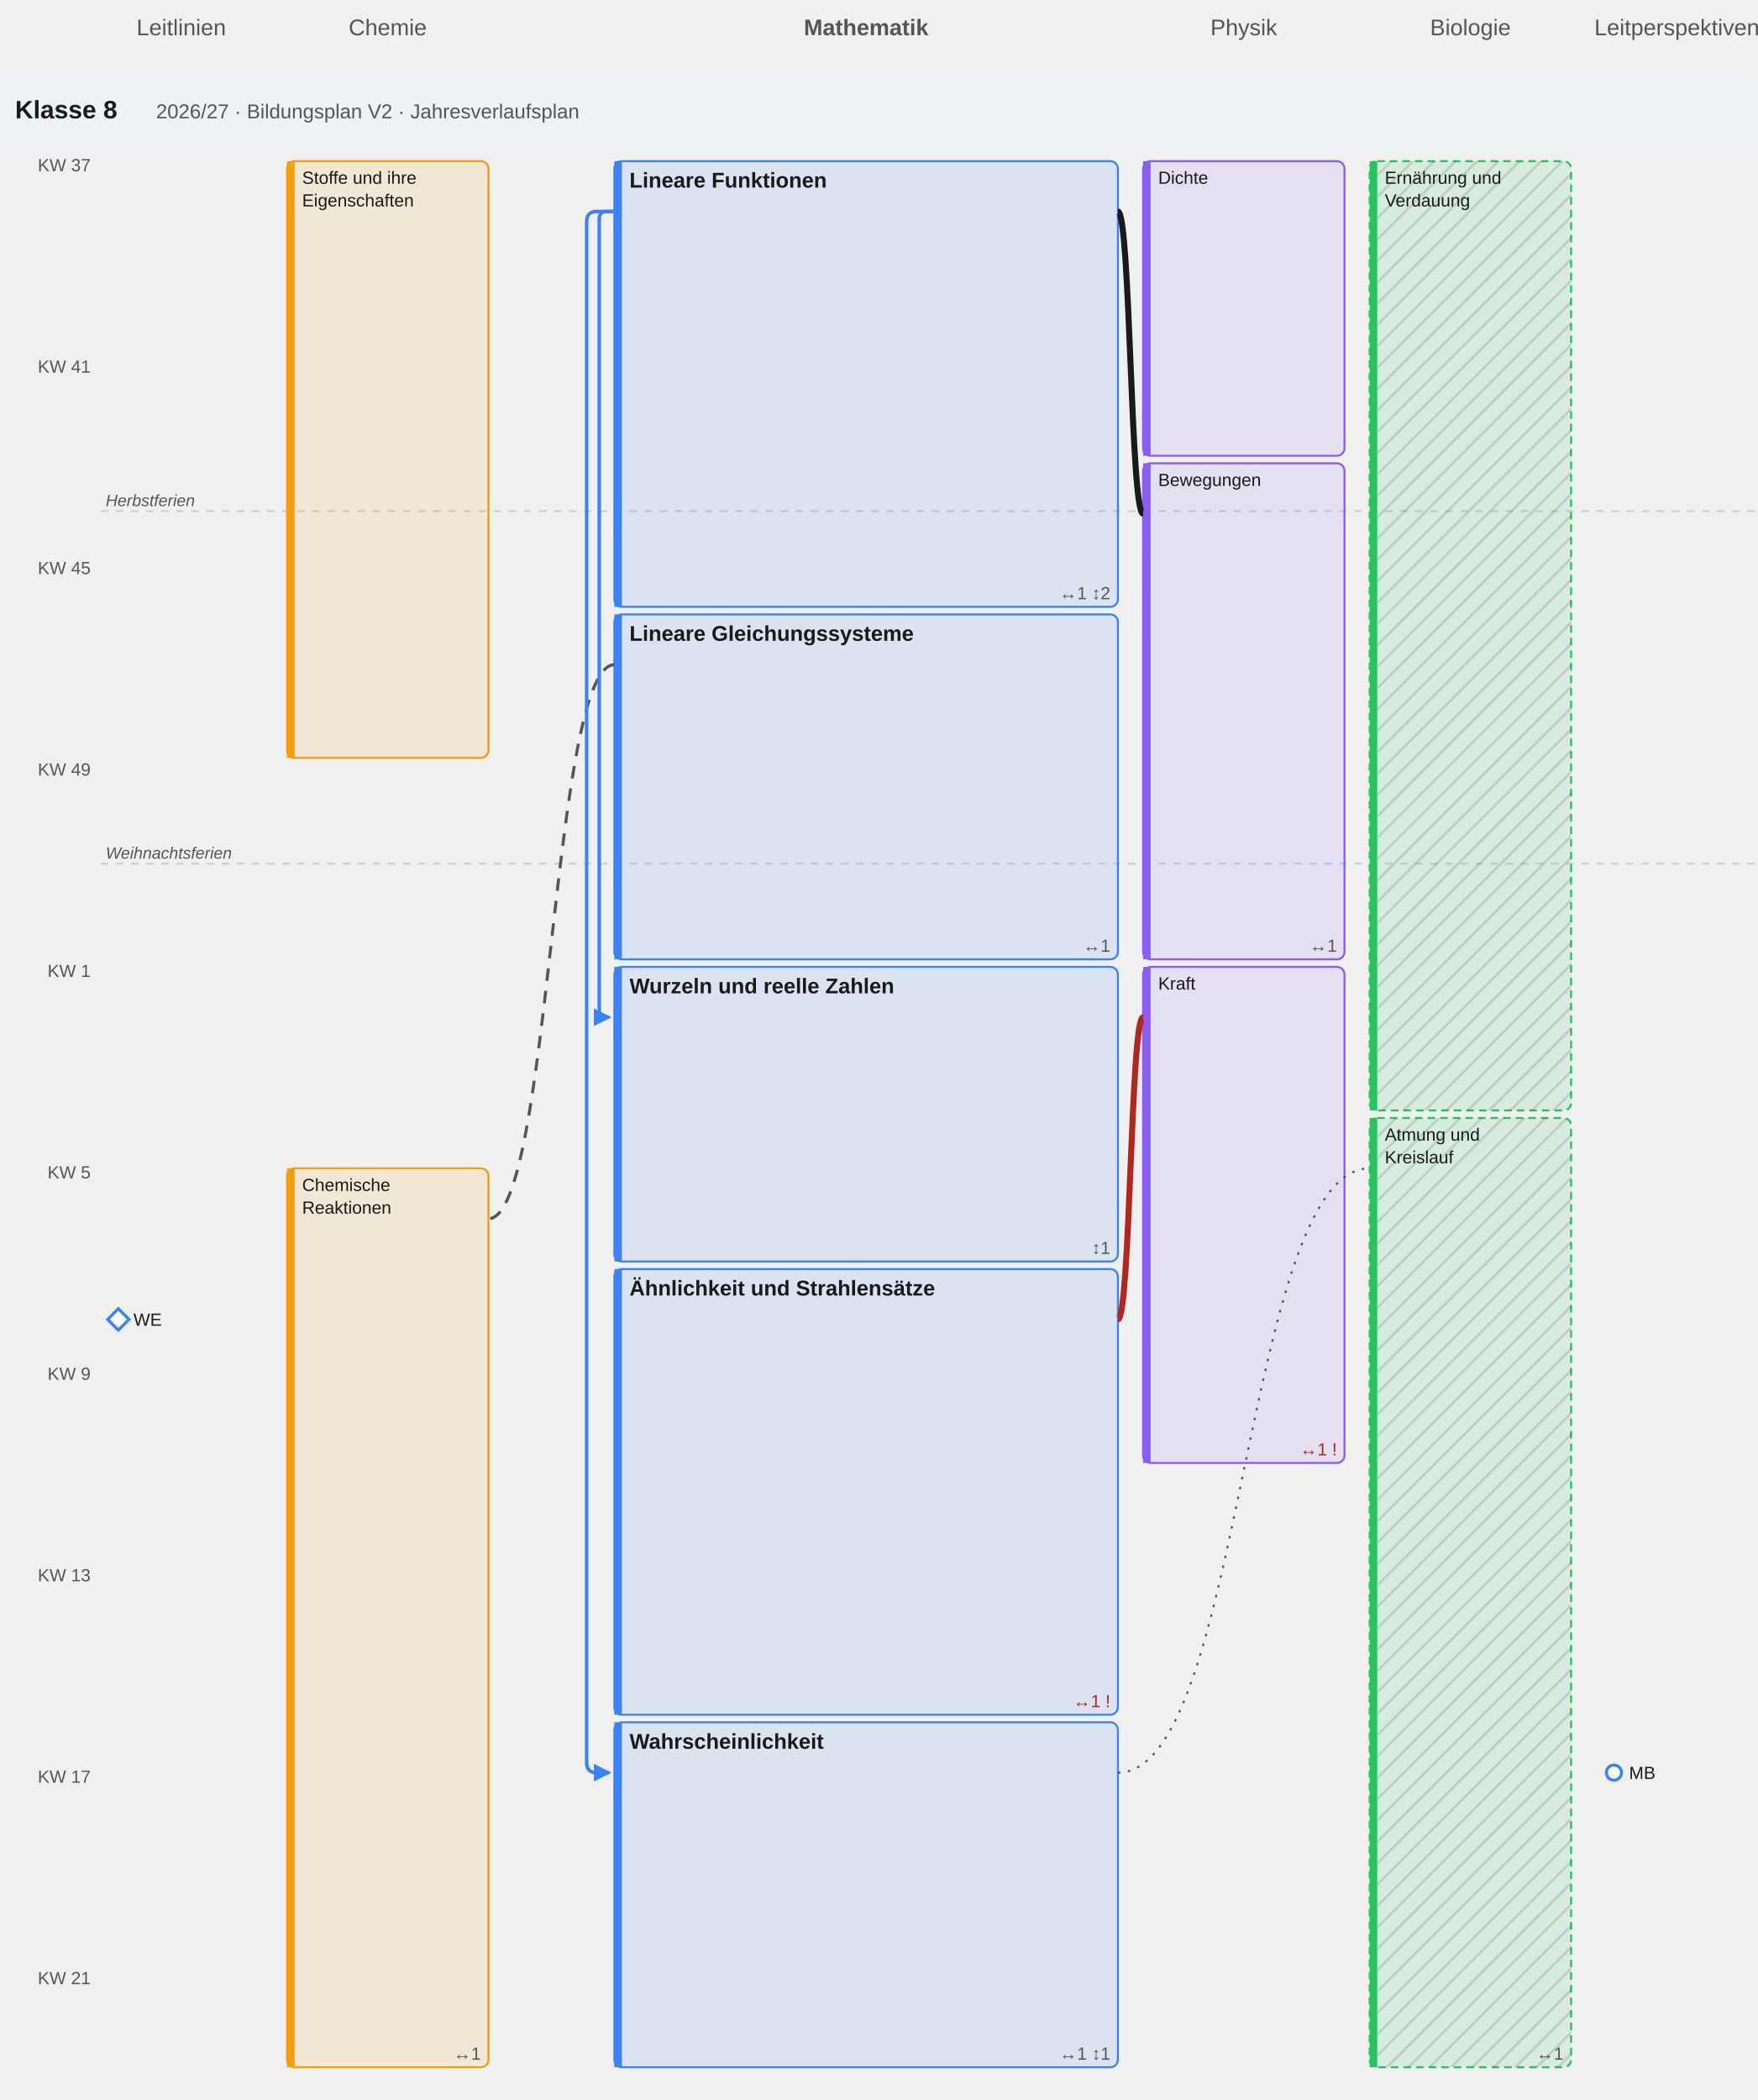
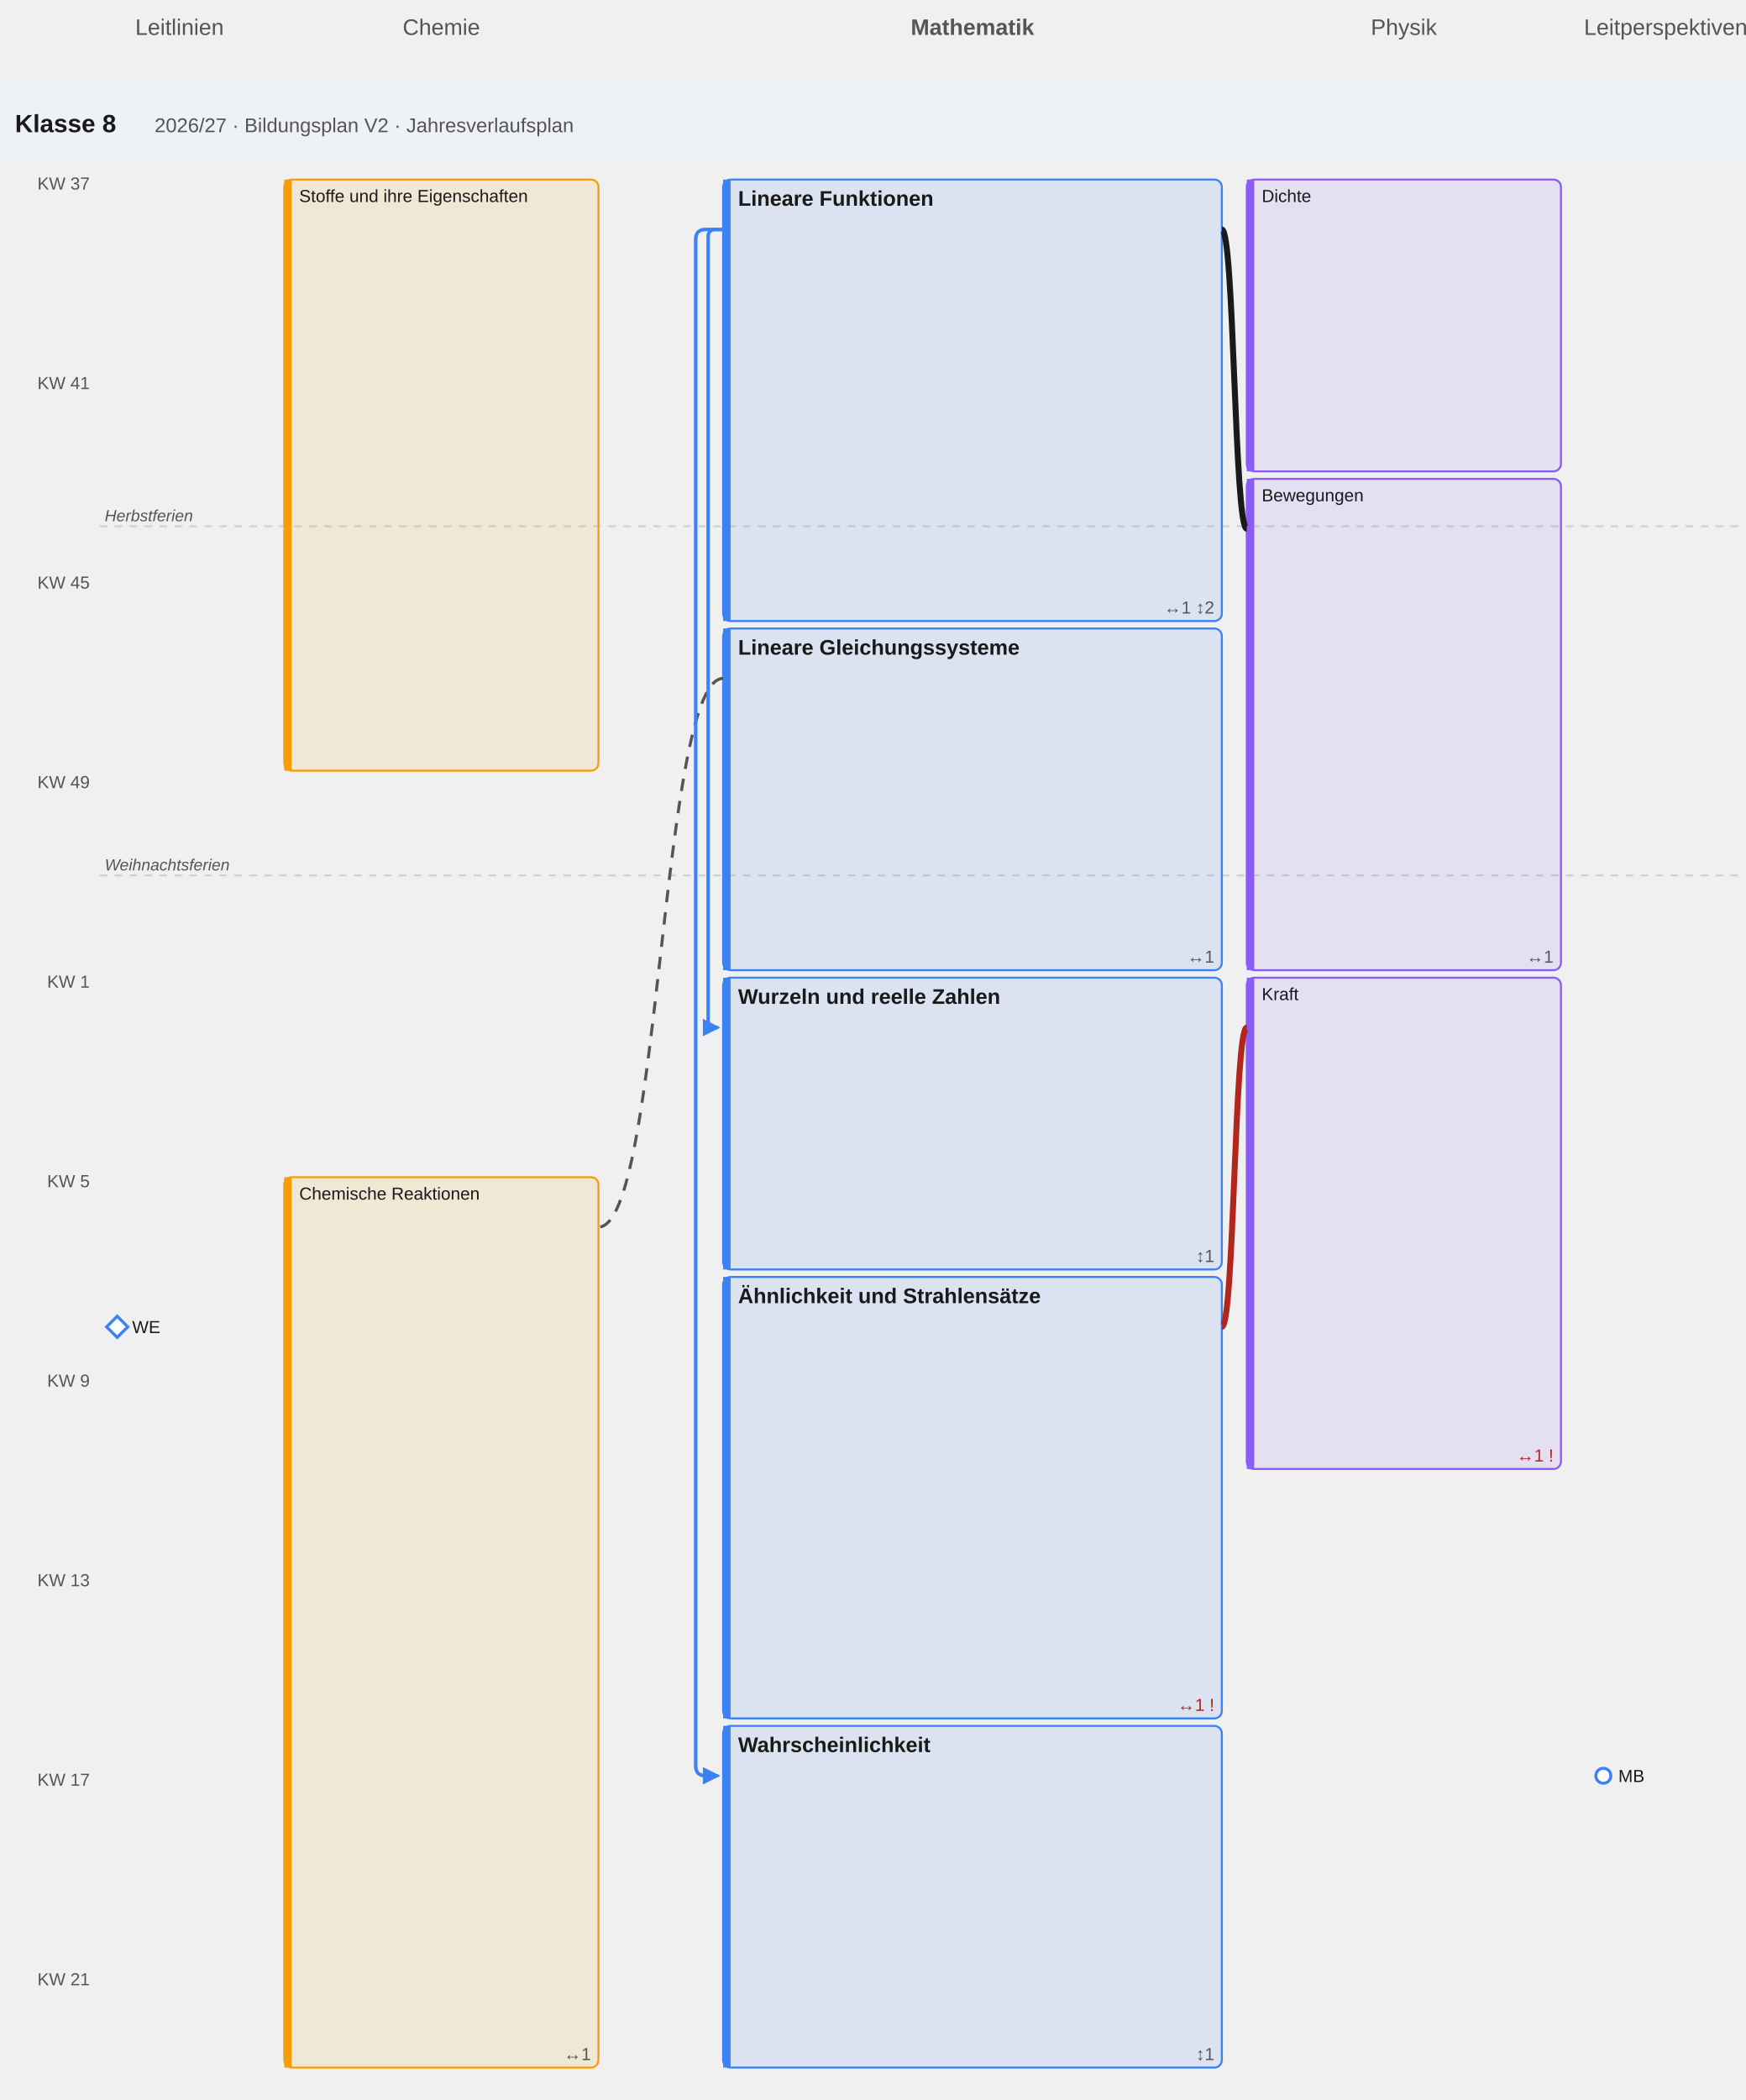
- <svg xmlns="http://www.w3.org/2000/svg" width="698" height="834" viewBox="0 0 698 834" font-family="Liberation Sans, Arial, sans-serif">
+ <svg xmlns="http://www.w3.org/2000/svg" width="700" height="842" viewBox="0 0 700 842" font-family="Liberation Sans, Arial, sans-serif">
  <defs>
    <pattern id="schraffur" width="6" height="6" patternUnits="userSpaceOnUse" patternTransform="rotate(45)">
      <line x1="0" y1="0" x2="0" y2="6" stroke="#000000" stroke-opacity="0.12" stroke-width="2" />
    </pattern>
    <marker id="pfeil" viewBox="0 0 8 8" refX="7" refY="4" markerWidth="5" markerHeight="5" orient="auto">
      <path d="M0,0 L8,4 L0,8 z" fill="#3b82f6" />
    </marker>
  </defs>
  <text x="72" y="14" text-anchor="middle" font-size="9" font-weight="normal" fill="#555555">Leitlinien</text>
-   <text x="666" y="14" text-anchor="middle" font-size="9" font-weight="normal" fill="#555555">Leitperspektiven</text>
-   <text x="344" y="14" text-anchor="middle" font-size="9" font-weight="bold" fill="#555555">Mathematik</text>
-   <text x="494" y="14" text-anchor="middle" font-size="9" font-weight="normal" fill="#555555">Physik</text>
-   <text x="154" y="14" text-anchor="middle" font-size="9" font-weight="normal" fill="#555555">Chemie</text>
-   <text x="584" y="14" text-anchor="middle" font-size="9" font-weight="normal" fill="#555555">Biologie</text>
+   <text x="668" y="14" text-anchor="middle" font-size="9" font-weight="normal" fill="#555555">Leitperspektiven</text>
+   <text x="390" y="14" text-anchor="middle" font-size="9" font-weight="bold" fill="#555555">Mathematik</text>
+   <text x="563" y="14" text-anchor="middle" font-size="9" font-weight="normal" fill="#555555">Physik</text>
+   <text x="177" y="14" text-anchor="middle" font-size="9" font-weight="normal" fill="#555555">Chemie</text>
  <g transform="translate(0,22)">
-     <rect x="0" y="8" width="698" height="28" fill="#eef2f6" />
-     <text x="6" y="25" font-size="10" font-weight="bold" fill="#1a1a1a">Klasse 8</text>
-     <text x="62" y="25" font-size="8" fill="#555555">2026/27 · Bildungsplan V2 · Jahresverlaufsplan</text>
-     <text x="36" y="46" text-anchor="end" font-size="7" fill="#555555">KW 37</text>
-     <text x="36" y="126" text-anchor="end" font-size="7" fill="#555555">KW 41</text>
-     <text x="36" y="206" text-anchor="end" font-size="7" fill="#555555">KW 45</text>
-     <text x="36" y="286" text-anchor="end" font-size="7" fill="#555555">KW 49</text>
-     <text x="36" y="366" text-anchor="end" font-size="7" fill="#555555">KW 1</text>
-     <text x="36" y="446" text-anchor="end" font-size="7" fill="#555555">KW 5</text>
-     <text x="36" y="526" text-anchor="end" font-size="7" fill="#555555">KW 9</text>
-     <text x="36" y="606" text-anchor="end" font-size="7" fill="#555555">KW 13</text>
-     <text x="36" y="686" text-anchor="end" font-size="7" fill="#555555">KW 17</text>
-     <text x="36" y="766" text-anchor="end" font-size="7" fill="#555555">KW 21</text>
-     <line x1="40" y1="181" x2="698" y2="181" stroke="#c8d4dc" stroke-width="0.8" stroke-dasharray="3 3" />
-     <text x="42" y="179" font-size="6.5" font-style="italic" fill="#555555">Herbstferien</text>
-     <line x1="40" y1="321" x2="698" y2="321" stroke="#c8d4dc" stroke-width="0.8" stroke-dasharray="3 3" />
-     <text x="42" y="319" font-size="6.5" font-style="italic" fill="#555555">Weihnachtsferien</text>
-     <rect x="244" y="42" width="200" height="177" rx="3" fill="#3b82f6" fill-opacity="0.12" stroke="#3b82f6" stroke-width="0.8" />
-     <rect x="244" y="42" width="3" height="177" fill="#3b82f6" />
-     <text x="250" y="52.5" font-size="8.5" font-weight="bold" fill="#1a1a1a">Lineare Funktionen</text>
-     <text x="441" y="216" text-anchor="end" font-size="7" fill="#555555">↔1 ↕2</text>
-     <rect x="244" y="222" width="200" height="137" rx="3" fill="#3b82f6" fill-opacity="0.12" stroke="#3b82f6" stroke-width="0.8" />
-     <rect x="244" y="222" width="3" height="137" fill="#3b82f6" />
-     <text x="250" y="232.5" font-size="8.5" font-weight="bold" fill="#1a1a1a">Lineare Gleichungssysteme</text>
-     <text x="441" y="356" text-anchor="end" font-size="7" fill="#555555">↔1</text>
-     <rect x="244" y="362" width="200" height="117" rx="3" fill="#3b82f6" fill-opacity="0.12" stroke="#3b82f6" stroke-width="0.8" />
-     <rect x="244" y="362" width="3" height="117" fill="#3b82f6" />
-     <text x="250" y="372.5" font-size="8.5" font-weight="bold" fill="#1a1a1a">Wurzeln und reelle Zahlen</text>
-     <text x="441" y="476" text-anchor="end" font-size="7" fill="#555555">↕1</text>
-     <rect x="244" y="482" width="200" height="177" rx="3" fill="#3b82f6" fill-opacity="0.12" stroke="#3b82f6" stroke-width="0.8" />
-     <rect x="244" y="482" width="3" height="177" fill="#3b82f6" />
-     <text x="250" y="492.5" font-size="8.5" font-weight="bold" fill="#1a1a1a">Ähnlichkeit und Strahlensätze</text>
-     <text x="441" y="656" text-anchor="end" font-size="7" fill="#b3261e">↔1 !</text>
-     <rect x="244" y="662" width="200" height="137" rx="3" fill="#3b82f6" fill-opacity="0.12" stroke="#3b82f6" stroke-width="0.8" />
-     <rect x="244" y="662" width="3" height="137" fill="#3b82f6" />
-     <text x="250" y="672.5" font-size="8.5" font-weight="bold" fill="#1a1a1a">Wahrscheinlichkeit</text>
-     <text x="441" y="796" text-anchor="end" font-size="7" fill="#555555">↔1 ↕1</text>
-     <rect x="454" y="42" width="80" height="117" rx="3" fill="#8b5cf6" fill-opacity="0.12" stroke="#8b5cf6" stroke-width="0.8" />
-     <rect x="454" y="42" width="3" height="117" fill="#8b5cf6" />
-     <text x="460" y="51" font-size="7" font-weight="normal" fill="#1a1a1a">Dichte</text>
-     <rect x="454" y="162" width="80" height="197" rx="3" fill="#8b5cf6" fill-opacity="0.12" stroke="#8b5cf6" stroke-width="0.8" />
-     <rect x="454" y="162" width="3" height="197" fill="#8b5cf6" />
-     <text x="460" y="171" font-size="7" font-weight="normal" fill="#1a1a1a">Bewegungen</text>
-     <text x="531" y="356" text-anchor="end" font-size="7" fill="#555555">↔1</text>
-     <rect x="454" y="362" width="80" height="197" rx="3" fill="#8b5cf6" fill-opacity="0.12" stroke="#8b5cf6" stroke-width="0.8" />
-     <rect x="454" y="362" width="3" height="197" fill="#8b5cf6" />
-     <text x="460" y="371" font-size="7" font-weight="normal" fill="#1a1a1a">Kraft</text>
-     <text x="531" y="556" text-anchor="end" font-size="7" fill="#b3261e">↔1 !</text>
-     <rect x="114" y="42" width="80" height="237" rx="3" fill="#f59e0b" fill-opacity="0.12" stroke="#f59e0b" stroke-width="0.8" />
-     <rect x="114" y="42" width="3" height="237" fill="#f59e0b" />
-     <text x="120" y="51" font-size="7" font-weight="normal" fill="#1a1a1a">Stoffe und ihre</text>
-     <text x="120" y="60" font-size="7" font-weight="normal" fill="#1a1a1a">Eigenschaften</text>
-     <rect x="114" y="442" width="80" height="357" rx="3" fill="#f59e0b" fill-opacity="0.12" stroke="#f59e0b" stroke-width="0.8" />
-     <rect x="114" y="442" width="3" height="357" fill="#f59e0b" />
-     <text x="120" y="451" font-size="7" font-weight="normal" fill="#1a1a1a">Chemische</text>
-     <text x="120" y="460" font-size="7" font-weight="normal" fill="#1a1a1a">Reaktionen</text>
-     <text x="191" y="796" text-anchor="end" font-size="7" fill="#555555">↔1</text>
-     <rect x="544" y="42" width="80" height="377" rx="3" fill="#22c55e" fill-opacity="0.12" stroke="#22c55e" stroke-width="0.8" stroke-dasharray="3 2" />
-     <rect x="544" y="42" width="80" height="377" rx="3" fill="url(#schraffur)" />
-     <rect x="544" y="42" width="3" height="377" fill="#22c55e" />
-     <text x="550" y="51" font-size="7" font-weight="normal" fill="#1a1a1a">Ernährung und</text>
-     <text x="550" y="60" font-size="7" font-weight="normal" fill="#1a1a1a">Verdauung</text>
-     <rect x="544" y="422" width="80" height="377" rx="3" fill="#22c55e" fill-opacity="0.12" stroke="#22c55e" stroke-width="0.8" stroke-dasharray="3 2" />
-     <rect x="544" y="422" width="80" height="377" rx="3" fill="url(#schraffur)" />
-     <rect x="544" y="422" width="3" height="377" fill="#22c55e" />
-     <text x="550" y="431" font-size="7" font-weight="normal" fill="#1a1a1a">Atmung und</text>
-     <text x="550" y="440" font-size="7" font-weight="normal" fill="#1a1a1a">Kreislauf</text>
-     <text x="621" y="796" text-anchor="end" font-size="7" fill="#555555">↔1</text>
-     <path d="M444,62 C449,62 449,182 454,182" fill="none" stroke="#1a1a1a" stroke-width="2.4" />
-     <path d="M444,502 C449,502 449,382 454,382" fill="none" stroke="#b3261e" stroke-width="2.4" />
-     <path d="M244,242 C219,242 219,462 194,462" fill="none" stroke="#555555" stroke-width="1.2" stroke-dasharray="5 4" />
-     <path d="M444,682 C494,682 494,442 544,442" fill="none" stroke="#555555" stroke-width="0.8" stroke-dasharray="1 3" />
-     <path d="M244,62 H241 Q238,62 238,65 V379 Q238,382 241,382 H242" fill="none" stroke="#3b82f6" stroke-width="1.4" marker-end="url(#pfeil)" />
-     <path d="M244,62 H237 Q233,62 233,66 V678 Q233,682 237,682 H242" fill="none" stroke="#3b82f6" stroke-width="1.4" marker-end="url(#pfeil)" />
-     <rect x="44" y="499" width="6" height="6" transform="rotate(45 47 502)" fill="#ffffff" stroke="#3b82f6" stroke-width="1.2" />
-     <text x="53" y="504.5" font-size="7" fill="#1a1a1a">WE</text>
-     <circle cx="641" cy="682" r="3" fill="#ffffff" stroke="#3b82f6" stroke-width="1.2" />
-     <text x="647" y="684.5" font-size="7" fill="#1a1a1a">MB</text>
+     <rect x="0" y="8" width="700" height="36" fill="#eef2f6" />
+     <text x="6" y="31" font-size="10" font-weight="bold" fill="#1a1a1a">Klasse 8</text>
+     <text x="62" y="31" font-size="8" fill="#555555">2026/27 · Bildungsplan V2 · Jahresverlaufsplan</text>
+     <text x="36" y="54" text-anchor="end" font-size="7" fill="#555555">KW 37</text>
+     <text x="36" y="134" text-anchor="end" font-size="7" fill="#555555">KW 41</text>
+     <text x="36" y="214" text-anchor="end" font-size="7" fill="#555555">KW 45</text>
+     <text x="36" y="294" text-anchor="end" font-size="7" fill="#555555">KW 49</text>
+     <text x="36" y="374" text-anchor="end" font-size="7" fill="#555555">KW 1</text>
+     <text x="36" y="454" text-anchor="end" font-size="7" fill="#555555">KW 5</text>
+     <text x="36" y="534" text-anchor="end" font-size="7" fill="#555555">KW 9</text>
+     <text x="36" y="614" text-anchor="end" font-size="7" fill="#555555">KW 13</text>
+     <text x="36" y="694" text-anchor="end" font-size="7" fill="#555555">KW 17</text>
+     <text x="36" y="774" text-anchor="end" font-size="7" fill="#555555">KW 21</text>
+     <line x1="40" y1="189" x2="700" y2="189" stroke="#c8d4dc" stroke-width="0.8" stroke-dasharray="3 3" />
+     <text x="42" y="187" font-size="6.5" font-style="italic" fill="#555555">Herbstferien</text>
+     <line x1="40" y1="329" x2="700" y2="329" stroke="#c8d4dc" stroke-width="0.8" stroke-dasharray="3 3" />
+     <text x="42" y="327" font-size="6.5" font-style="italic" fill="#555555">Weihnachtsferien</text>
+     <rect x="290" y="50" width="200" height="177" rx="3" fill="#3b82f6" fill-opacity="0.12" stroke="#3b82f6" stroke-width="0.8" />
+     <rect x="290" y="50" width="3" height="177" fill="#3b82f6" />
+     <text x="296" y="60.5" font-size="8.5" font-weight="bold" fill="#1a1a1a">Lineare Funktionen</text>
+     <text x="487" y="224" text-anchor="end" font-size="7" fill="#555555">↔1 ↕2</text>
+     <rect x="290" y="230" width="200" height="137" rx="3" fill="#3b82f6" fill-opacity="0.12" stroke="#3b82f6" stroke-width="0.8" />
+     <rect x="290" y="230" width="3" height="137" fill="#3b82f6" />
+     <text x="296" y="240.5" font-size="8.5" font-weight="bold" fill="#1a1a1a">Lineare Gleichungssysteme</text>
+     <text x="487" y="364" text-anchor="end" font-size="7" fill="#555555">↔1</text>
+     <rect x="290" y="370" width="200" height="117" rx="3" fill="#3b82f6" fill-opacity="0.12" stroke="#3b82f6" stroke-width="0.8" />
+     <rect x="290" y="370" width="3" height="117" fill="#3b82f6" />
+     <text x="296" y="380.5" font-size="8.5" font-weight="bold" fill="#1a1a1a">Wurzeln und reelle Zahlen</text>
+     <text x="487" y="484" text-anchor="end" font-size="7" fill="#555555">↕1</text>
+     <rect x="290" y="490" width="200" height="177" rx="3" fill="#3b82f6" fill-opacity="0.12" stroke="#3b82f6" stroke-width="0.8" />
+     <rect x="290" y="490" width="3" height="177" fill="#3b82f6" />
+     <text x="296" y="500.5" font-size="8.5" font-weight="bold" fill="#1a1a1a">Ähnlichkeit und Strahlensätze</text>
+     <text x="487" y="664" text-anchor="end" font-size="7" fill="#b3261e">↔1 !</text>
+     <rect x="290" y="670" width="200" height="137" rx="3" fill="#3b82f6" fill-opacity="0.12" stroke="#3b82f6" stroke-width="0.8" />
+     <rect x="290" y="670" width="3" height="137" fill="#3b82f6" />
+     <text x="296" y="680.5" font-size="8.5" font-weight="bold" fill="#1a1a1a">Wahrscheinlichkeit</text>
+     <text x="487" y="804" text-anchor="end" font-size="7" fill="#555555">↕1</text>
+     <rect x="500" y="50" width="126" height="117" rx="3" fill="#8b5cf6" fill-opacity="0.12" stroke="#8b5cf6" stroke-width="0.8" />
+     <rect x="500" y="50" width="3" height="117" fill="#8b5cf6" />
+     <text x="506" y="59" font-size="7" font-weight="normal" fill="#1a1a1a">Dichte</text>
+     <rect x="500" y="170" width="126" height="197" rx="3" fill="#8b5cf6" fill-opacity="0.12" stroke="#8b5cf6" stroke-width="0.8" />
+     <rect x="500" y="170" width="3" height="197" fill="#8b5cf6" />
+     <text x="506" y="179" font-size="7" font-weight="normal" fill="#1a1a1a">Bewegungen</text>
+     <text x="623" y="364" text-anchor="end" font-size="7" fill="#555555">↔1</text>
+     <rect x="500" y="370" width="126" height="197" rx="3" fill="#8b5cf6" fill-opacity="0.12" stroke="#8b5cf6" stroke-width="0.8" />
+     <rect x="500" y="370" width="3" height="197" fill="#8b5cf6" />
+     <text x="506" y="379" font-size="7" font-weight="normal" fill="#1a1a1a">Kraft</text>
+     <text x="623" y="564" text-anchor="end" font-size="7" fill="#b3261e">↔1 !</text>
+     <rect x="114" y="50" width="126" height="237" rx="3" fill="#f59e0b" fill-opacity="0.12" stroke="#f59e0b" stroke-width="0.8" />
+     <rect x="114" y="50" width="3" height="237" fill="#f59e0b" />
+     <text x="120" y="59" font-size="7" font-weight="normal" fill="#1a1a1a">Stoffe und ihre Eigenschaften</text>
+     <rect x="114" y="450" width="126" height="357" rx="3" fill="#f59e0b" fill-opacity="0.12" stroke="#f59e0b" stroke-width="0.8" />
+     <rect x="114" y="450" width="3" height="357" fill="#f59e0b" />
+     <text x="120" y="459" font-size="7" font-weight="normal" fill="#1a1a1a">Chemische Reaktionen</text>
+     <text x="237" y="804" text-anchor="end" font-size="7" fill="#555555">↔1</text>
+     <path d="M490,70 C495,70 495,190 500,190" fill="none" stroke="#1a1a1a" stroke-width="2.4" />
+     <path d="M490,510 C495,510 495,390 500,390" fill="none" stroke="#b3261e" stroke-width="2.4" />
+     <path d="M290,250 C265,250 265,470 240,470" fill="none" stroke="#555555" stroke-width="1.2" stroke-dasharray="5 4" />
+     <path d="M290,70 H287 Q284,70 284,73 V387 Q284,390 287,390 H288" fill="none" stroke="#3b82f6" stroke-width="1.4" marker-end="url(#pfeil)" />
+     <path d="M290,70 H283 Q279,70 279,74 V686 Q279,690 283,690 H288" fill="none" stroke="#3b82f6" stroke-width="1.4" marker-end="url(#pfeil)" />
+     <rect x="44" y="507" width="6" height="6" transform="rotate(45 47 510)" fill="#ffffff" stroke="#3b82f6" stroke-width="1.2" />
+     <text x="53" y="512.5" font-size="7" fill="#1a1a1a">WE</text>
+     <circle cx="643" cy="690" r="3" fill="#ffffff" stroke="#3b82f6" stroke-width="1.2" />
+     <text x="649" y="692.5" font-size="7" fill="#1a1a1a">MB</text>
  </g>
</svg>
